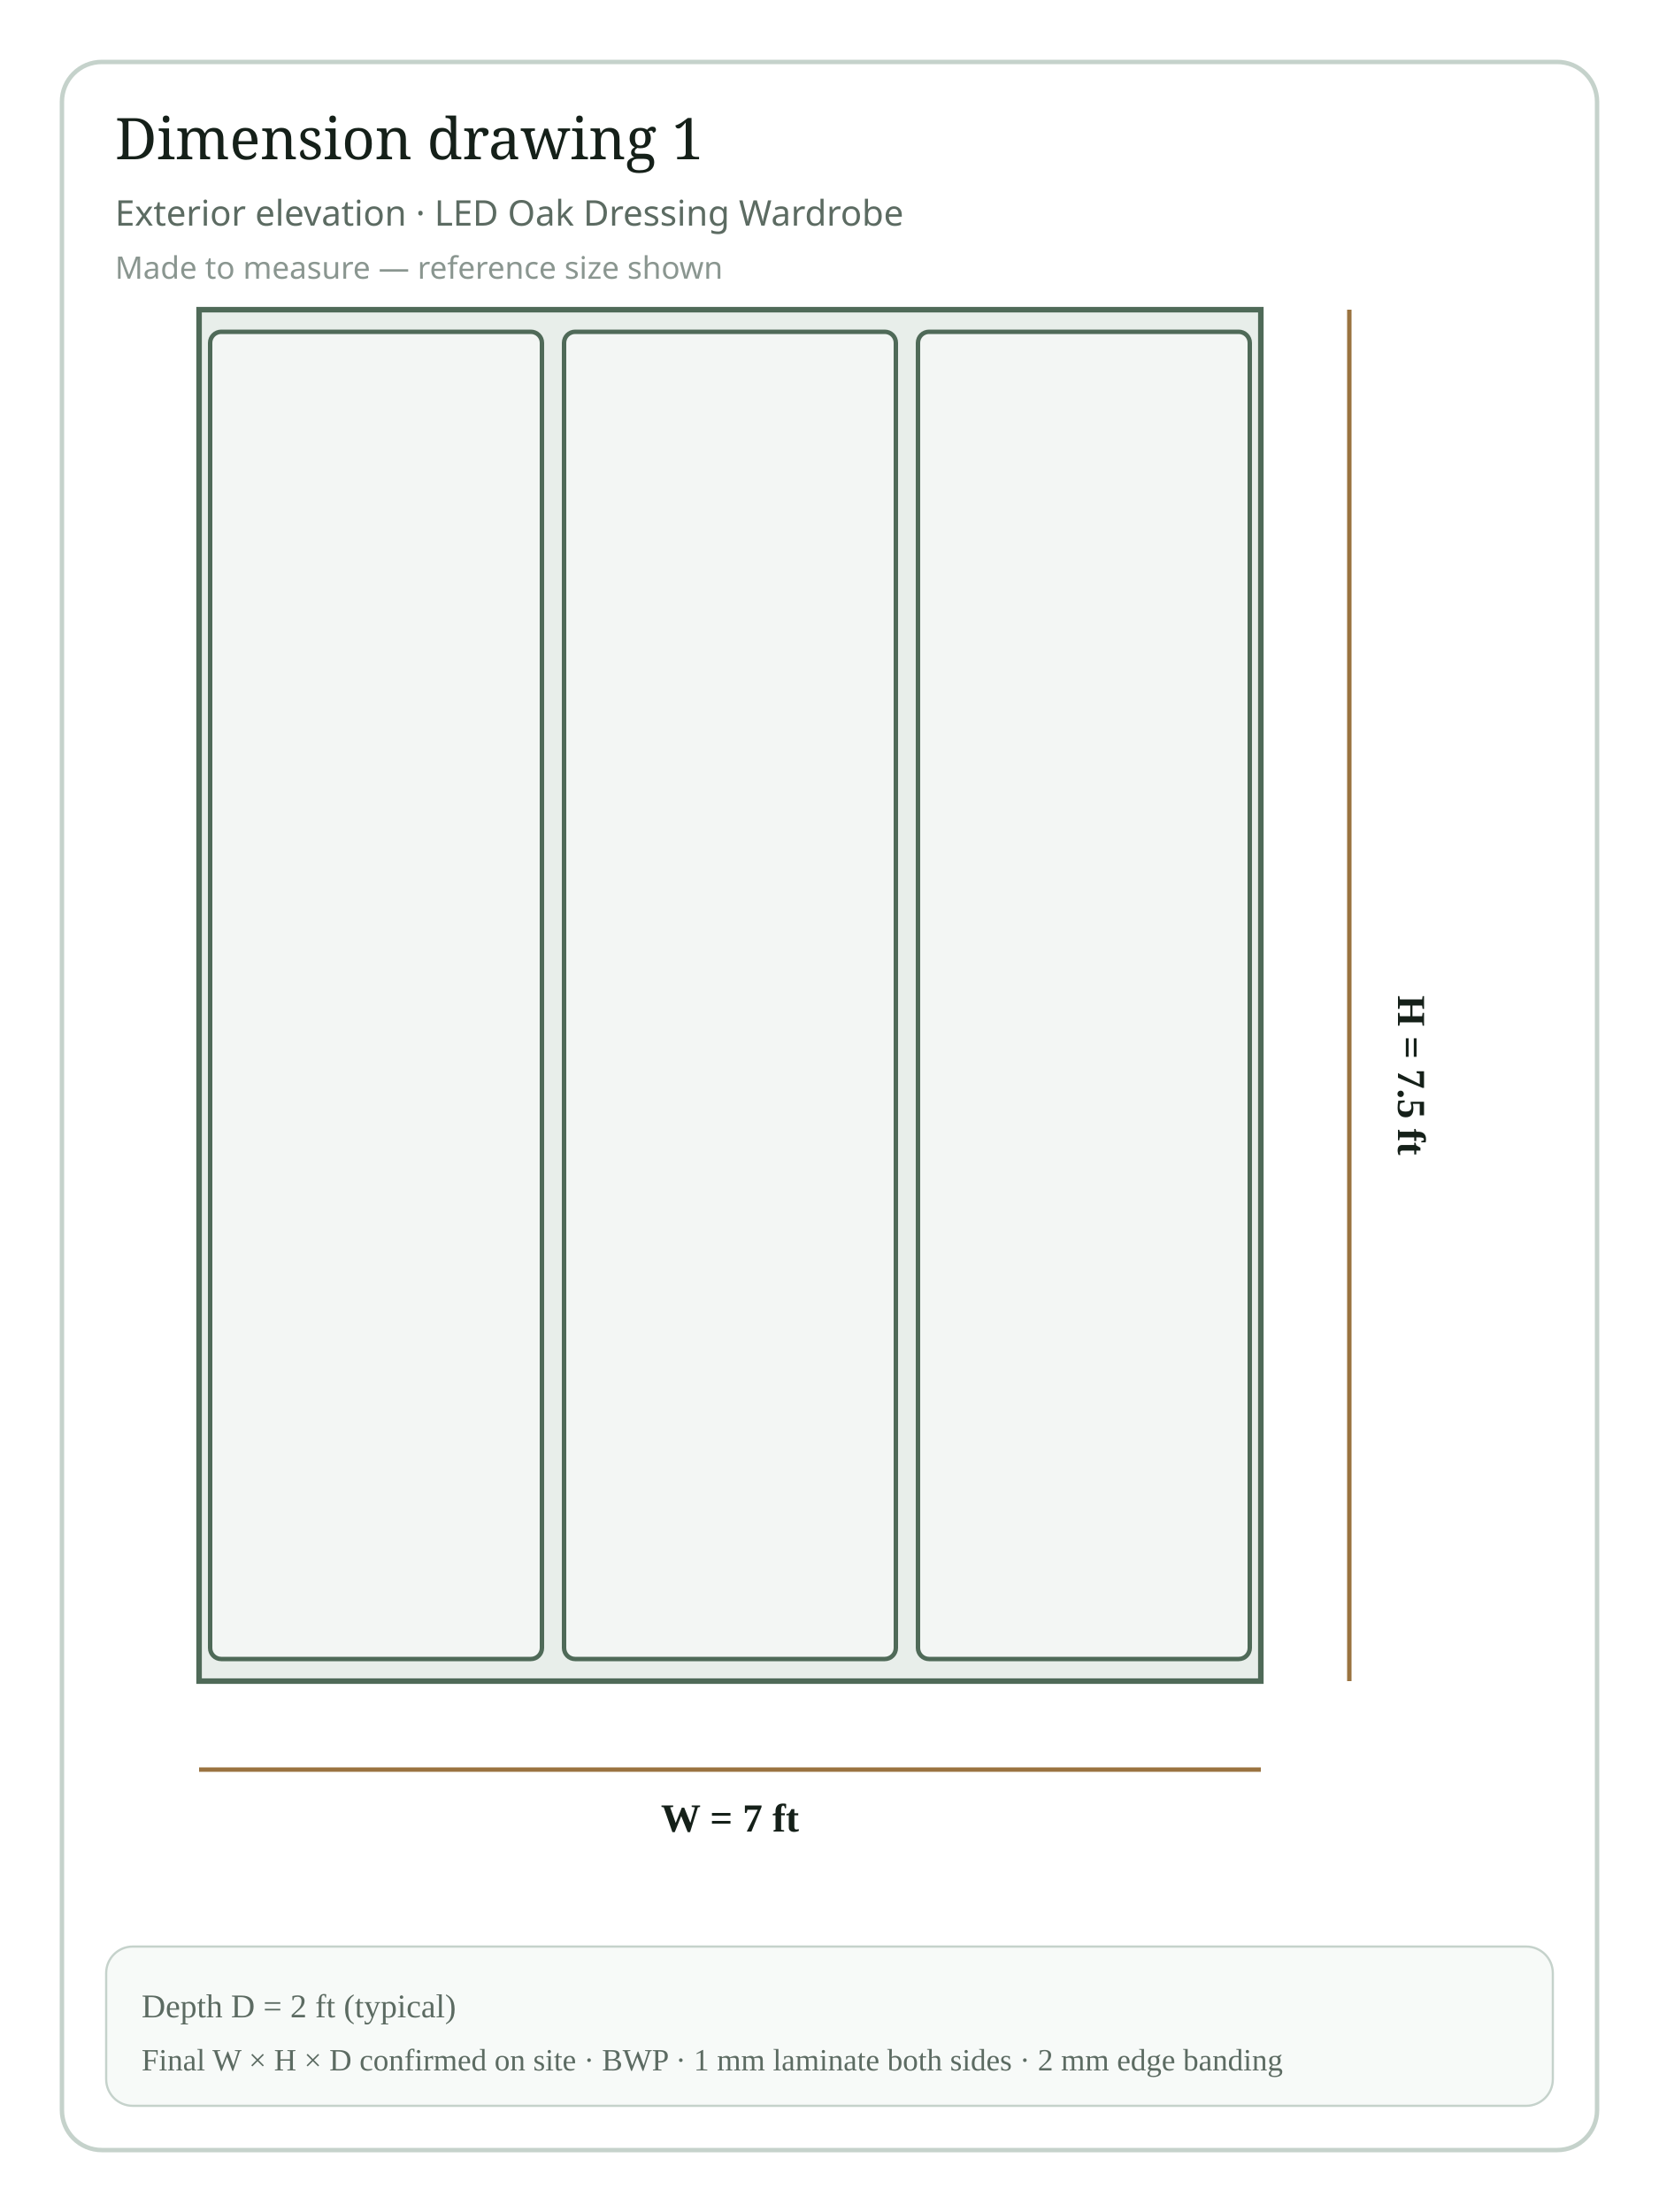
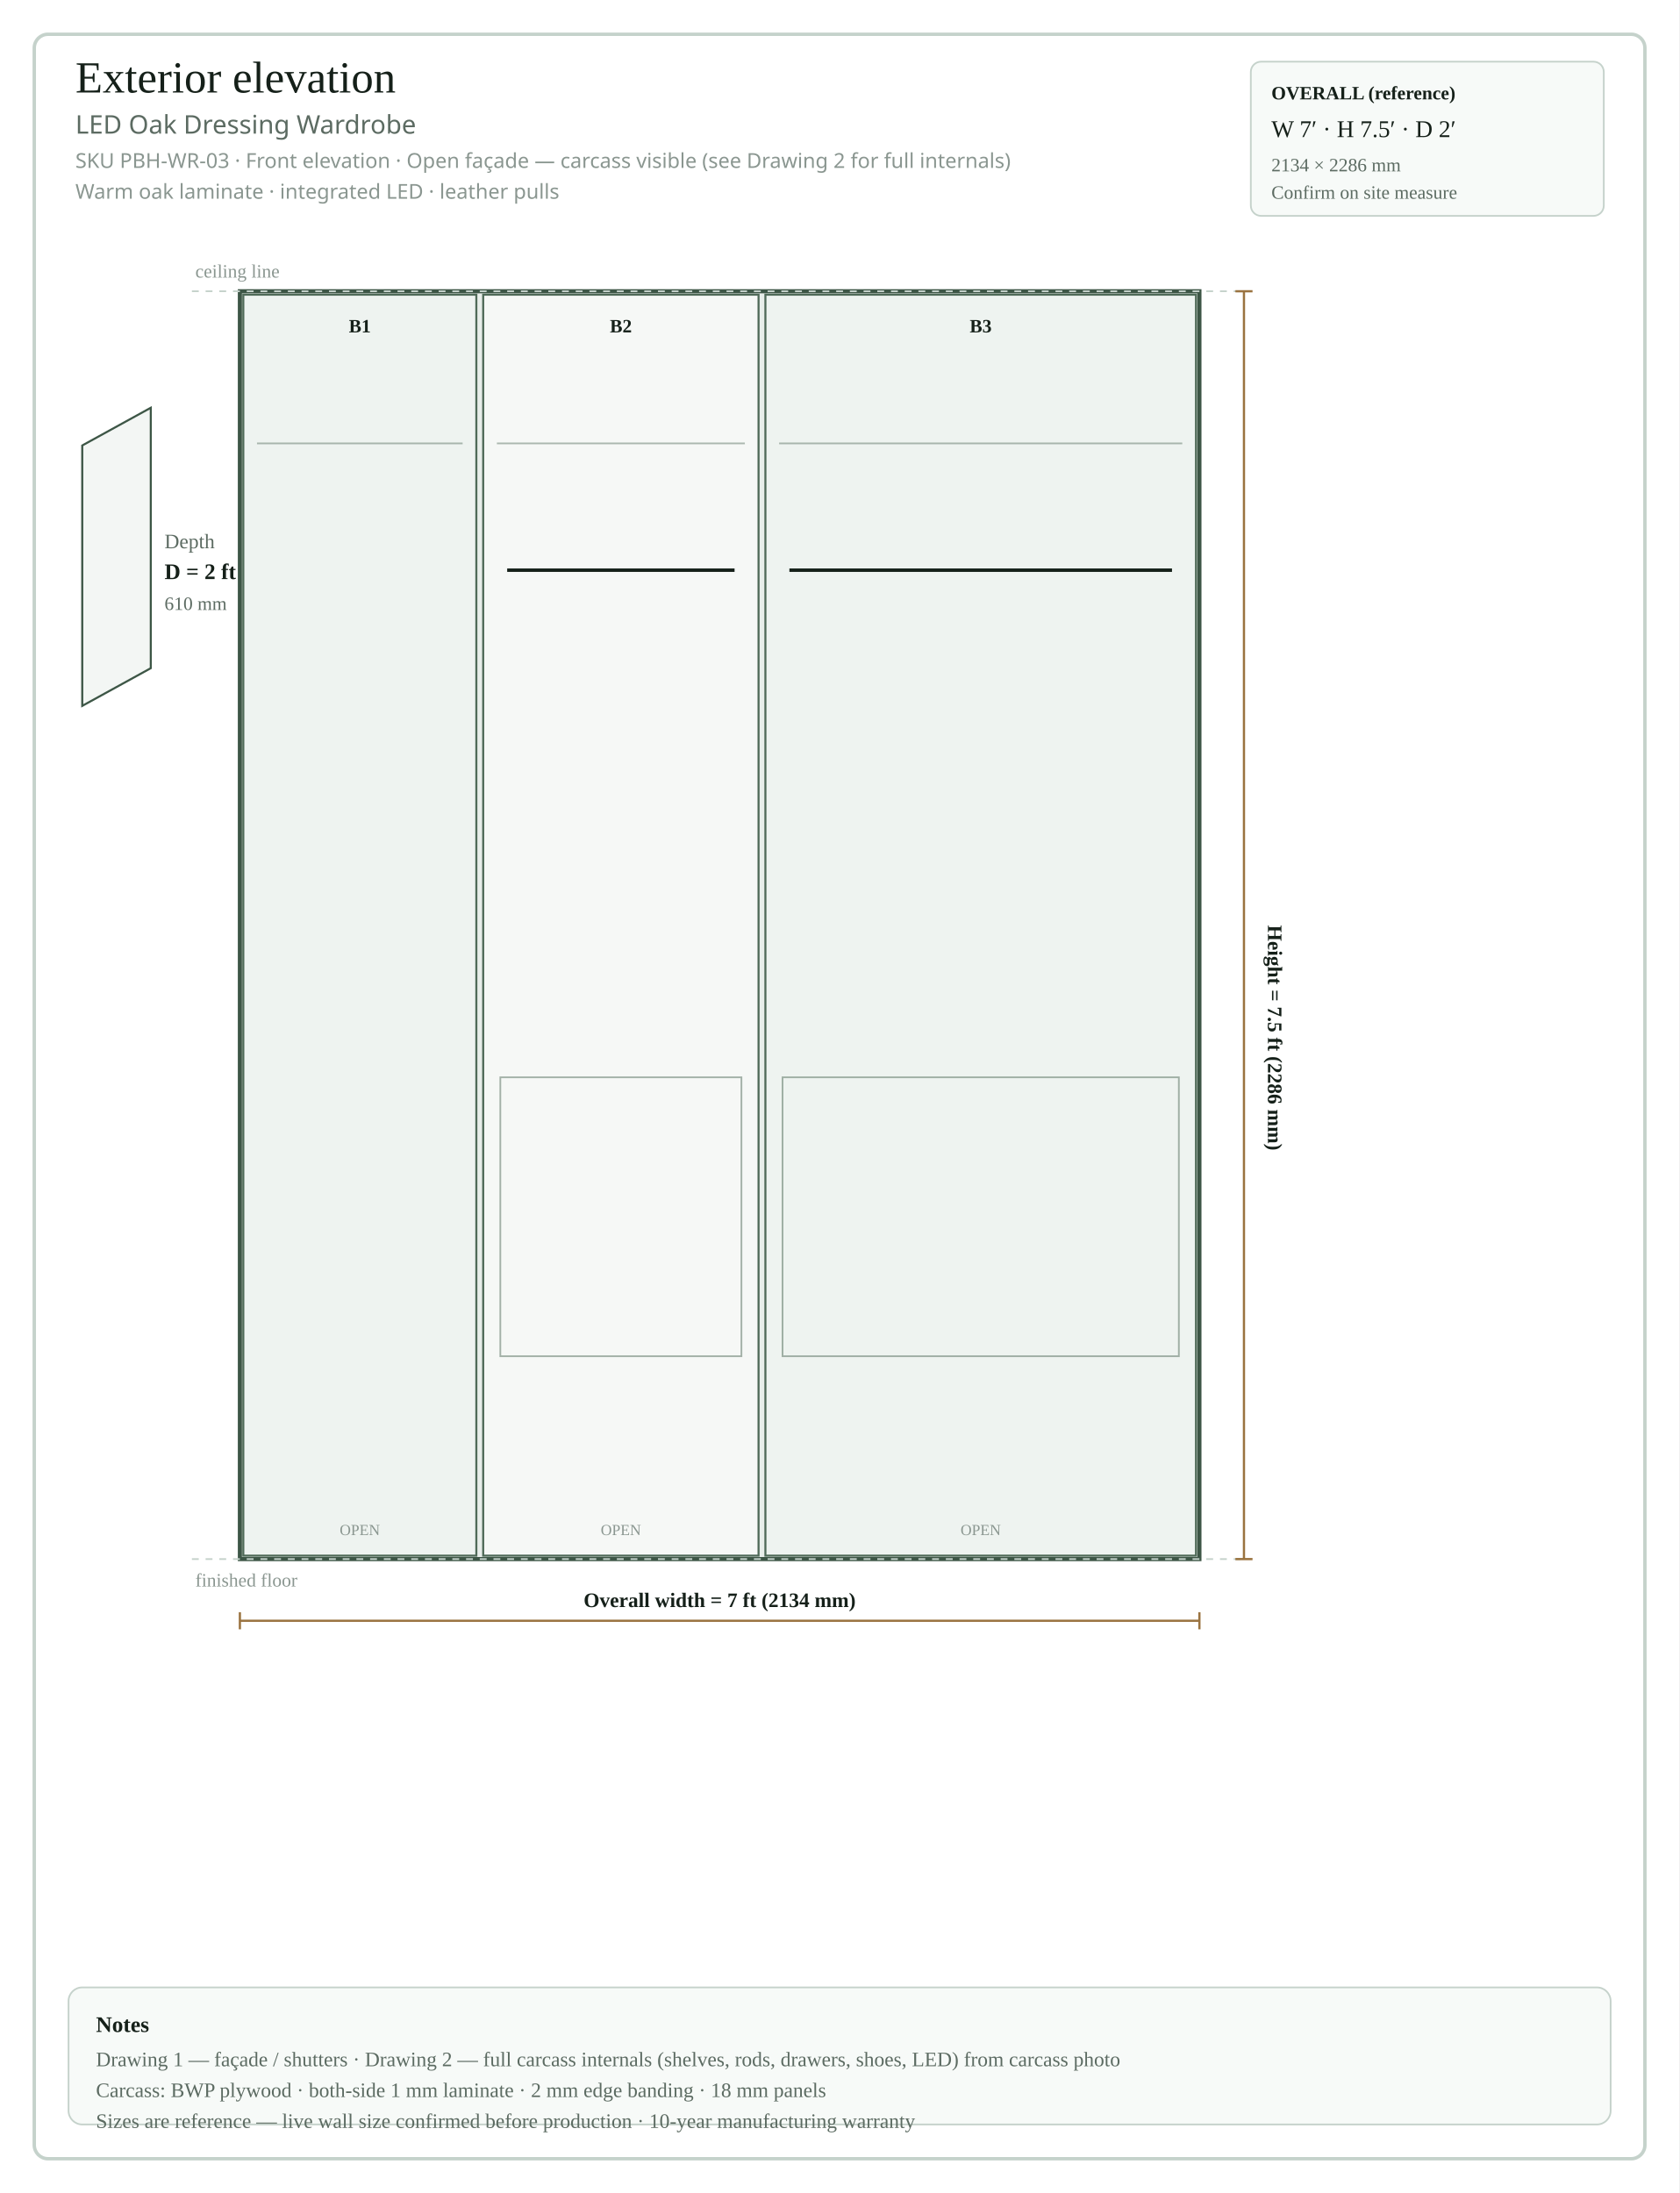
- <svg xmlns="http://www.w3.org/2000/svg" viewBox="0 0 750 1000" width="750" height="1000" preserveAspectRatio="xMidYMid meet" role="img">
-   <rect width="750" height="1000" fill="#ffffff" />
-   <rect x="28" y="28" width="694" height="944" rx="18" fill="#fff" stroke="#c5d2cb" stroke-width="2" />
-   <text x="52" y="72" font-family="Georgia, serif" font-size="26" fill="#152019">Dimension drawing 1</text>
-   <text x="52" y="102" font-family="system-ui,sans-serif" font-size="16" fill="#5c6b62">Exterior elevation · LED Oak Dressing Wardrobe</text>
-   <text x="52" y="126" font-family="system-ui,sans-serif" font-size="14" fill="#8a9690">Made to measure — reference size shown</text>
-   <rect x="90" y="140" width="480" height="620" fill="#e8eeea" stroke="#4f6a58" stroke-width="2.5" />
-   <rect x="95" y="150" width="150" height="600" rx="5" fill="#f3f6f4" stroke="#4f6a58" stroke-width="2" />
-   <rect x="255" y="150" width="150" height="600" rx="5" fill="#f3f6f4" stroke="#4f6a58" stroke-width="2" />
-   <rect x="415" y="150" width="150" height="600" rx="5" fill="#f3f6f4" stroke="#4f6a58" stroke-width="2" />
-   <line x1="90" y1="800" x2="570" y2="800" stroke="#9a7340" stroke-width="2" />
-   <text x="330" y="828" text-anchor="middle" font-size="18" font-weight="700" fill="#152019">W = 7 ft</text>
-   <line x1="610" y1="140" x2="610" y2="760" stroke="#9a7340" stroke-width="2" />
-   <text x="632" y="450" font-size="18" font-weight="700" fill="#152019" transform="rotate(90 632 450)">H = 7.5 ft</text>
-   <rect x="48" y="880" width="654" height="72" rx="12" fill="#f7faf8" stroke="#c5d2cb" />
-   <text x="64" y="912" font-size="15" fill="#5c6b62">Depth D = 2 ft (typical)</text>
-   <text x="64" y="936" font-size="14" fill="#5c6b62">Final W × H × D confirmed on site · BWP · 1 mm laminate both sides · 2 mm edge banding</text>
+ <svg xmlns="http://www.w3.org/2000/svg" viewBox="0 0 980 1280" width="980" height="1280" preserveAspectRatio="xMidYMid meet" role="img">
+   <rect width="980" height="1280" fill="#ffffff" />
+   <rect x="20" y="20" width="940" height="1240" rx="8" fill="none" stroke="#c5d2cb" stroke-width="2" />
+   <text x="44" y="54" font-family="Georgia, 'Times New Roman', serif" font-size="26" fill="#152019">Exterior elevation</text>
+   <text x="44" y="78" font-family="system-ui,sans-serif" font-size="15" fill="#5c6b62">LED Oak Dressing Wardrobe</text>
+   <text x="44" y="98" font-family="system-ui,sans-serif" font-size="12" fill="#8a9690">SKU PBH-WR-03 · Front elevation · Open façade — carcass visible (see Drawing 2 for full internals)</text>
+   <text x="44" y="116" font-family="system-ui,sans-serif" font-size="12" fill="#8a9690">Warm oak laminate · integrated LED · leather pulls</text>
+   <rect x="730" y="36" width="206" height="90" rx="6" fill="#f7faf8" stroke="#c5d2cb" />
+   <text x="742" y="58" font-size="11" font-weight="700" fill="#152019">OVERALL (reference)</text>
+   <text x="742" y="80" font-size="14" fill="#152019">W 7′ · H 7.5′ · D 2′</text>
+   <text x="742" y="100" font-size="11" fill="#5c6b62">2134 × 2286 mm</text>
+   <text x="742" y="116" font-size="11" fill="#5c6b62">Confirm on site measure</text>
+   <rect x="140" y="170" width="560" height="740" fill="#e8eeea" stroke="#3d5646" stroke-width="2.4" />
+   <rect x="142" y="172" width="136" height="736" fill="#eef3f0" stroke="#4f6a58" stroke-width="1.2" />
+   <text x="210" y="194" text-anchor="middle" font-size="11" font-weight="700" fill="#152019">B1</text>
+   <line x1="150" y1="258.8" x2="270" y2="258.8" stroke="#4f6a58" stroke-width="1" opacity="0.45" />
+   <text x="210" y="896" text-anchor="middle" font-size="9" fill="#8a9690">OPEN</text>
+   <rect x="282" y="172" width="160.706" height="736" fill="#f6f8f6" stroke="#4f6a58" stroke-width="1.2" />
+   <text x="362.353" y="194" text-anchor="middle" font-size="11" font-weight="700" fill="#152019">B2</text>
+   <line x1="290" y1="258.8" x2="434.706" y2="258.8" stroke="#4f6a58" stroke-width="1" opacity="0.45" />
+   <line x1="296" y1="332.8" x2="428.706" y2="332.8" stroke="#152019" stroke-width="2" />
+   <rect x="292" y="628.8" width="140.706" height="162.8" fill="none" stroke="#4f6a58" stroke-width="1" opacity="0.5" />
+   <text x="362.353" y="896" text-anchor="middle" font-size="9" fill="#8a9690">OPEN</text>
+   <rect x="446.706" y="172" width="251.294" height="736" fill="#eef3f0" stroke="#4f6a58" stroke-width="1.2" />
+   <text x="572.353" y="194" text-anchor="middle" font-size="11" font-weight="700" fill="#152019">B3</text>
+   <line x1="454.706" y1="258.8" x2="690" y2="258.8" stroke="#4f6a58" stroke-width="1" opacity="0.45" />
+   <line x1="460.706" y1="332.8" x2="684" y2="332.8" stroke="#152019" stroke-width="2" />
+   <rect x="456.706" y="628.8" width="231.294" height="162.8" fill="none" stroke="#4f6a58" stroke-width="1" opacity="0.5" />
+   <text x="572.353" y="896" text-anchor="middle" font-size="9" fill="#8a9690">OPEN</text>
+   <line x1="112" y1="170" x2="728" y2="170" stroke="#c5d2cb" stroke-dasharray="4 4" />
+   <text x="114" y="162" font-size="11" fill="#8a9690">ceiling line</text>
+   <line x1="112" y1="910" x2="728" y2="910" stroke="#c5d2cb" stroke-dasharray="4 4" />
+   <text x="114" y="926" font-size="11" fill="#8a9690">finished floor</text>
+   <line x1="140" y1="946" x2="700" y2="946" stroke="#9a7340" stroke-width="1.3" />
+   <line x1="140" y1="941" x2="140" y2="951" stroke="#9a7340" stroke-width="1.3" />
+   <line x1="700" y1="941" x2="700" y2="951" stroke="#9a7340" stroke-width="1.3" />
+   <text x="420" y="938" text-anchor="middle" font-size="12" font-weight="700" fill="#152019">Overall width = 7 ft (2134 mm)</text>
+   <line x1="726" y1="170" x2="726" y2="910" stroke="#9a7340" stroke-width="1.3" />
+   <line x1="721" y1="170" x2="731" y2="170" stroke="#9a7340" stroke-width="1.3" />
+   <line x1="721" y1="910" x2="731" y2="910" stroke="#9a7340" stroke-width="1.3" />
+   <text x="740" y="540" font-size="12" font-weight="700" fill="#152019" transform="rotate(90 740 540)">Height = 7.5 ft (2286 mm)</text>
+   <g transform="translate(48, 220)">
+     <polygon points="0,40 40,18 40,170 0,192" fill="#f3f6f4" stroke="#3d5646" stroke-width="1.2" />
+     <text x="48" y="100" font-size="12" fill="#5c6b62">Depth</text>
+     <text x="48" y="118" font-size="13" font-weight="700" fill="#152019">D = 2 ft</text>
+     <text x="48" y="136" font-size="11" fill="#5c6b62">610 mm</text>
+   </g>
+   <rect x="40" y="1160" width="900" height="80" rx="8" fill="#f7faf8" stroke="#c5d2cb" />
+   <text x="56" y="1186" font-size="13" font-weight="700" fill="#152019">Notes</text>
+   <text x="56" y="1206" font-size="12" fill="#5c6b62">Drawing 1 — façade / shutters · Drawing 2 — full carcass internals (shelves, rods, drawers, shoes, LED) from carcass photo</text>
+   <text x="56" y="1224" font-size="12" fill="#5c6b62">Carcass: BWP plywood · both-side 1 mm laminate · 2 mm edge banding · 18 mm panels</text>
+   <text x="56" y="1242" font-size="12" fill="#5c6b62">Sizes are reference — live wall size confirmed before production · 10-year manufacturing warranty</text>
</svg>
